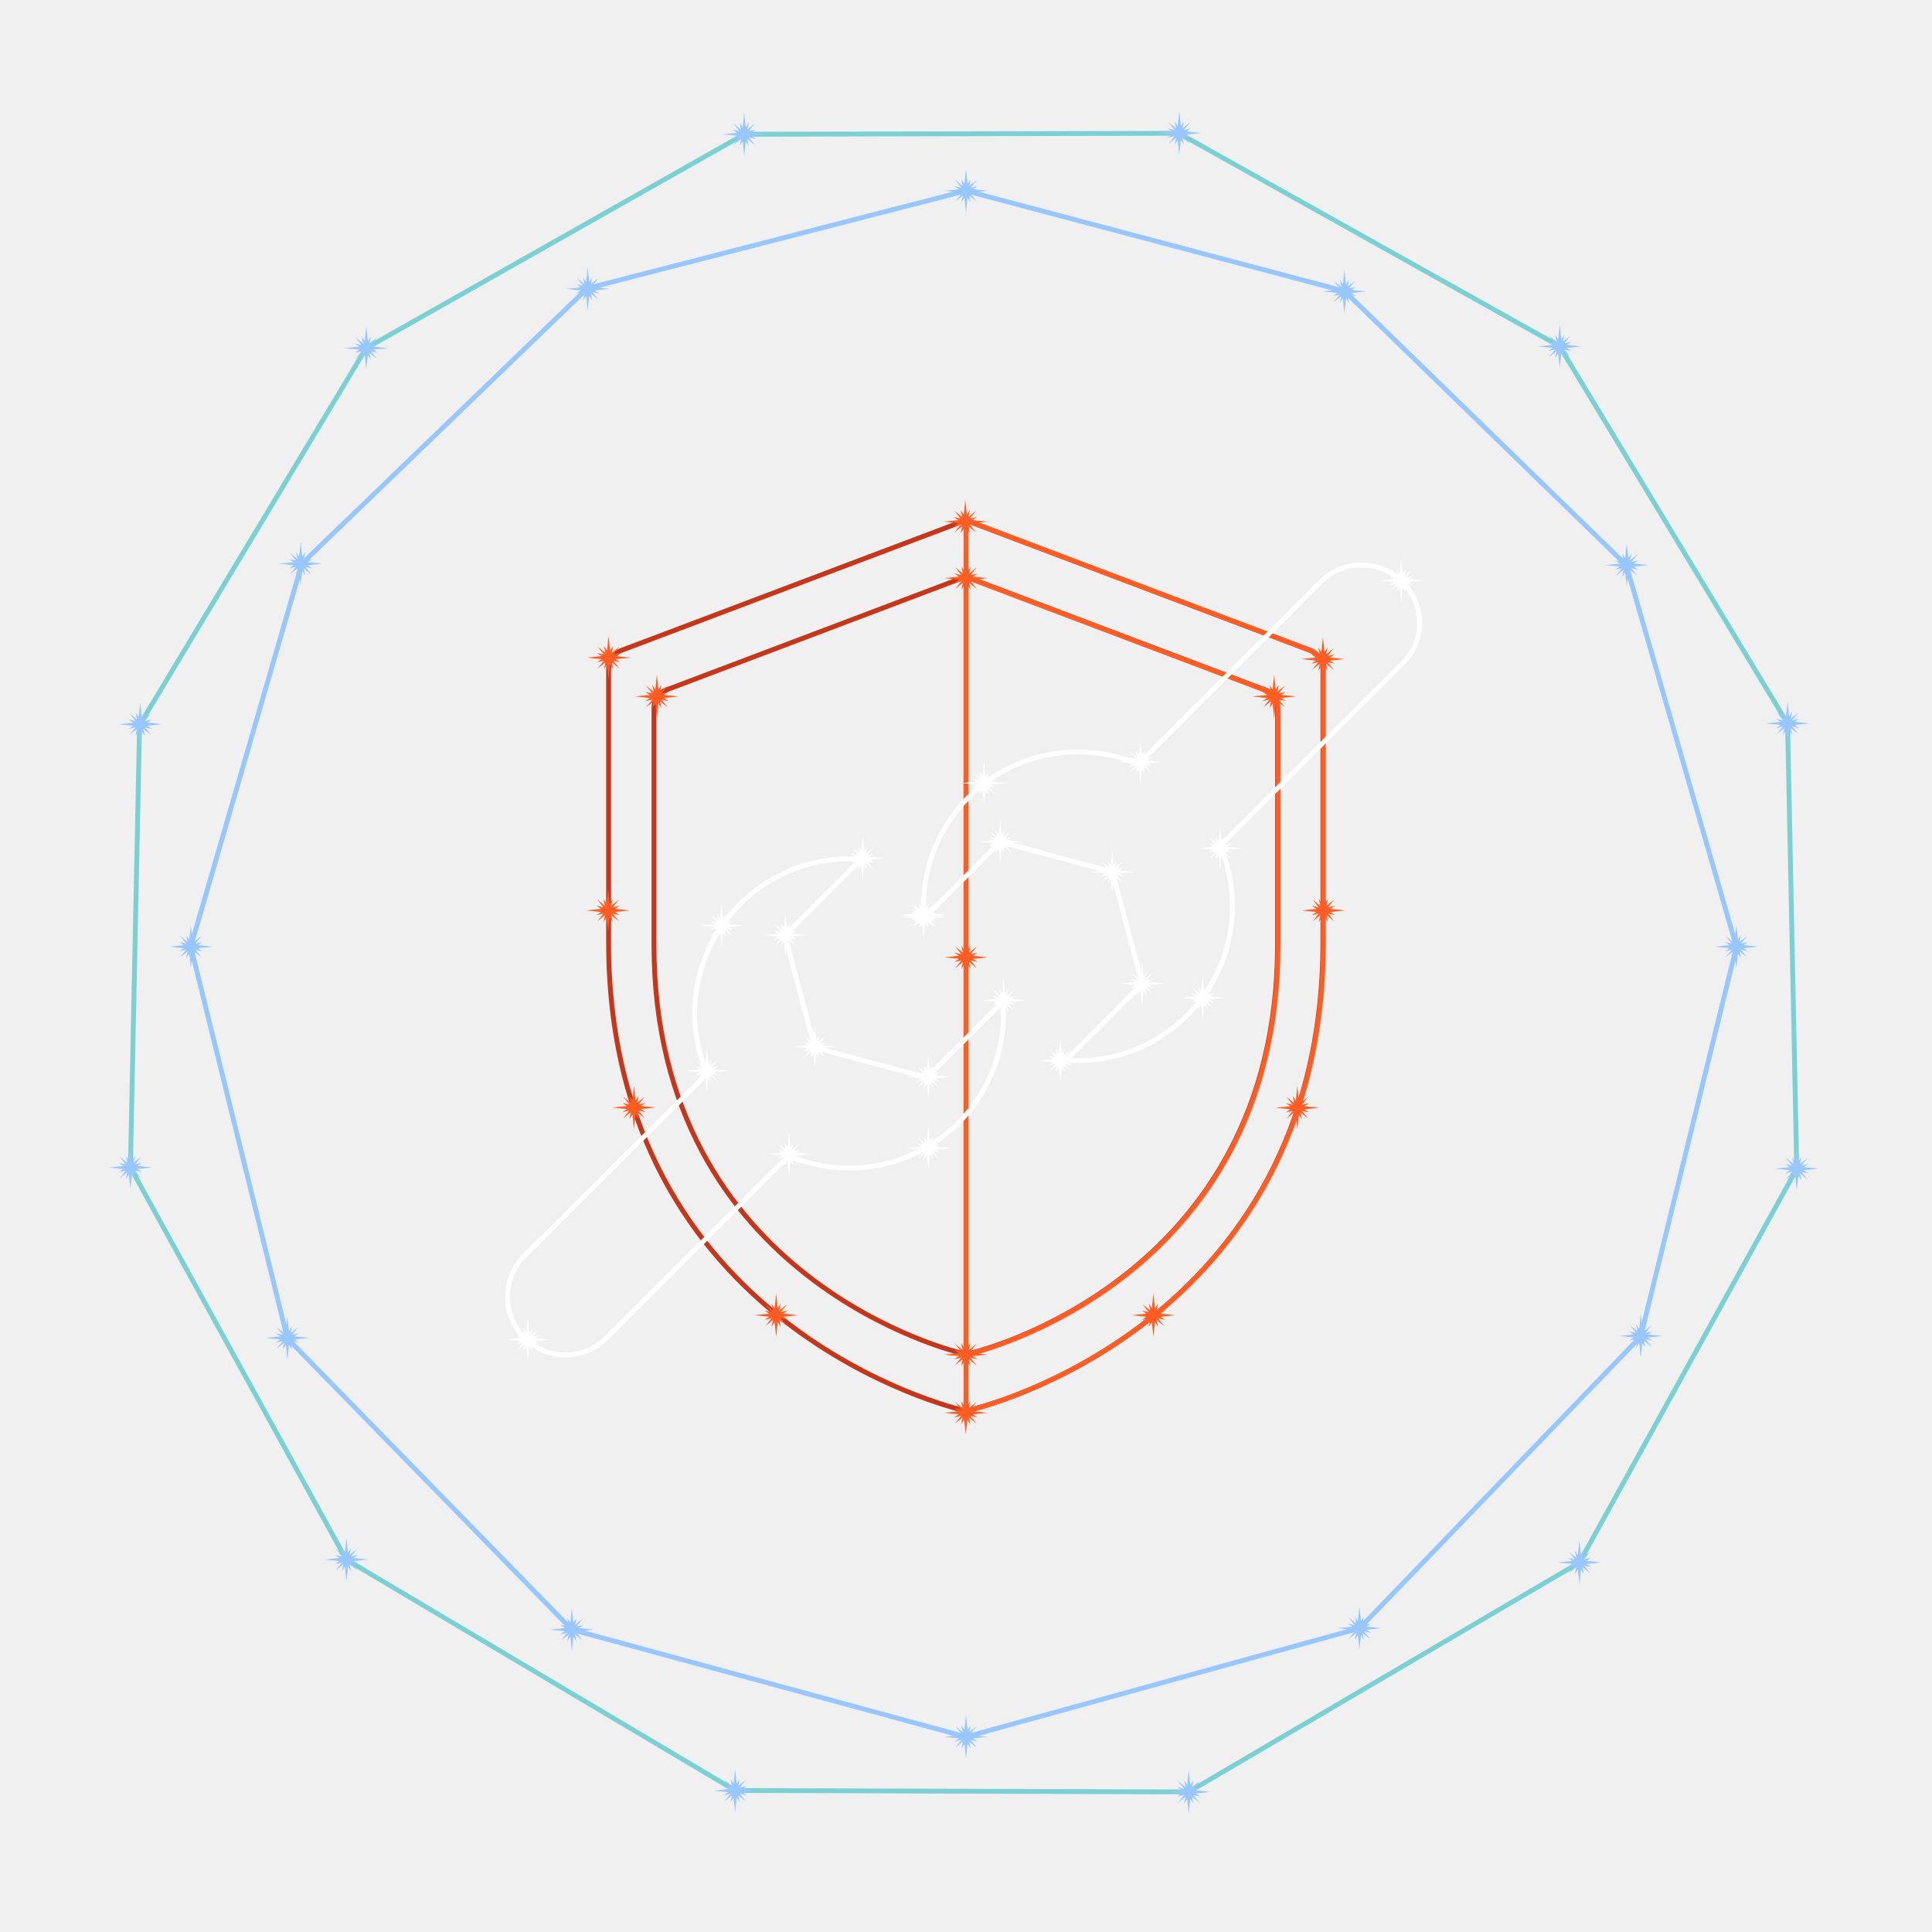
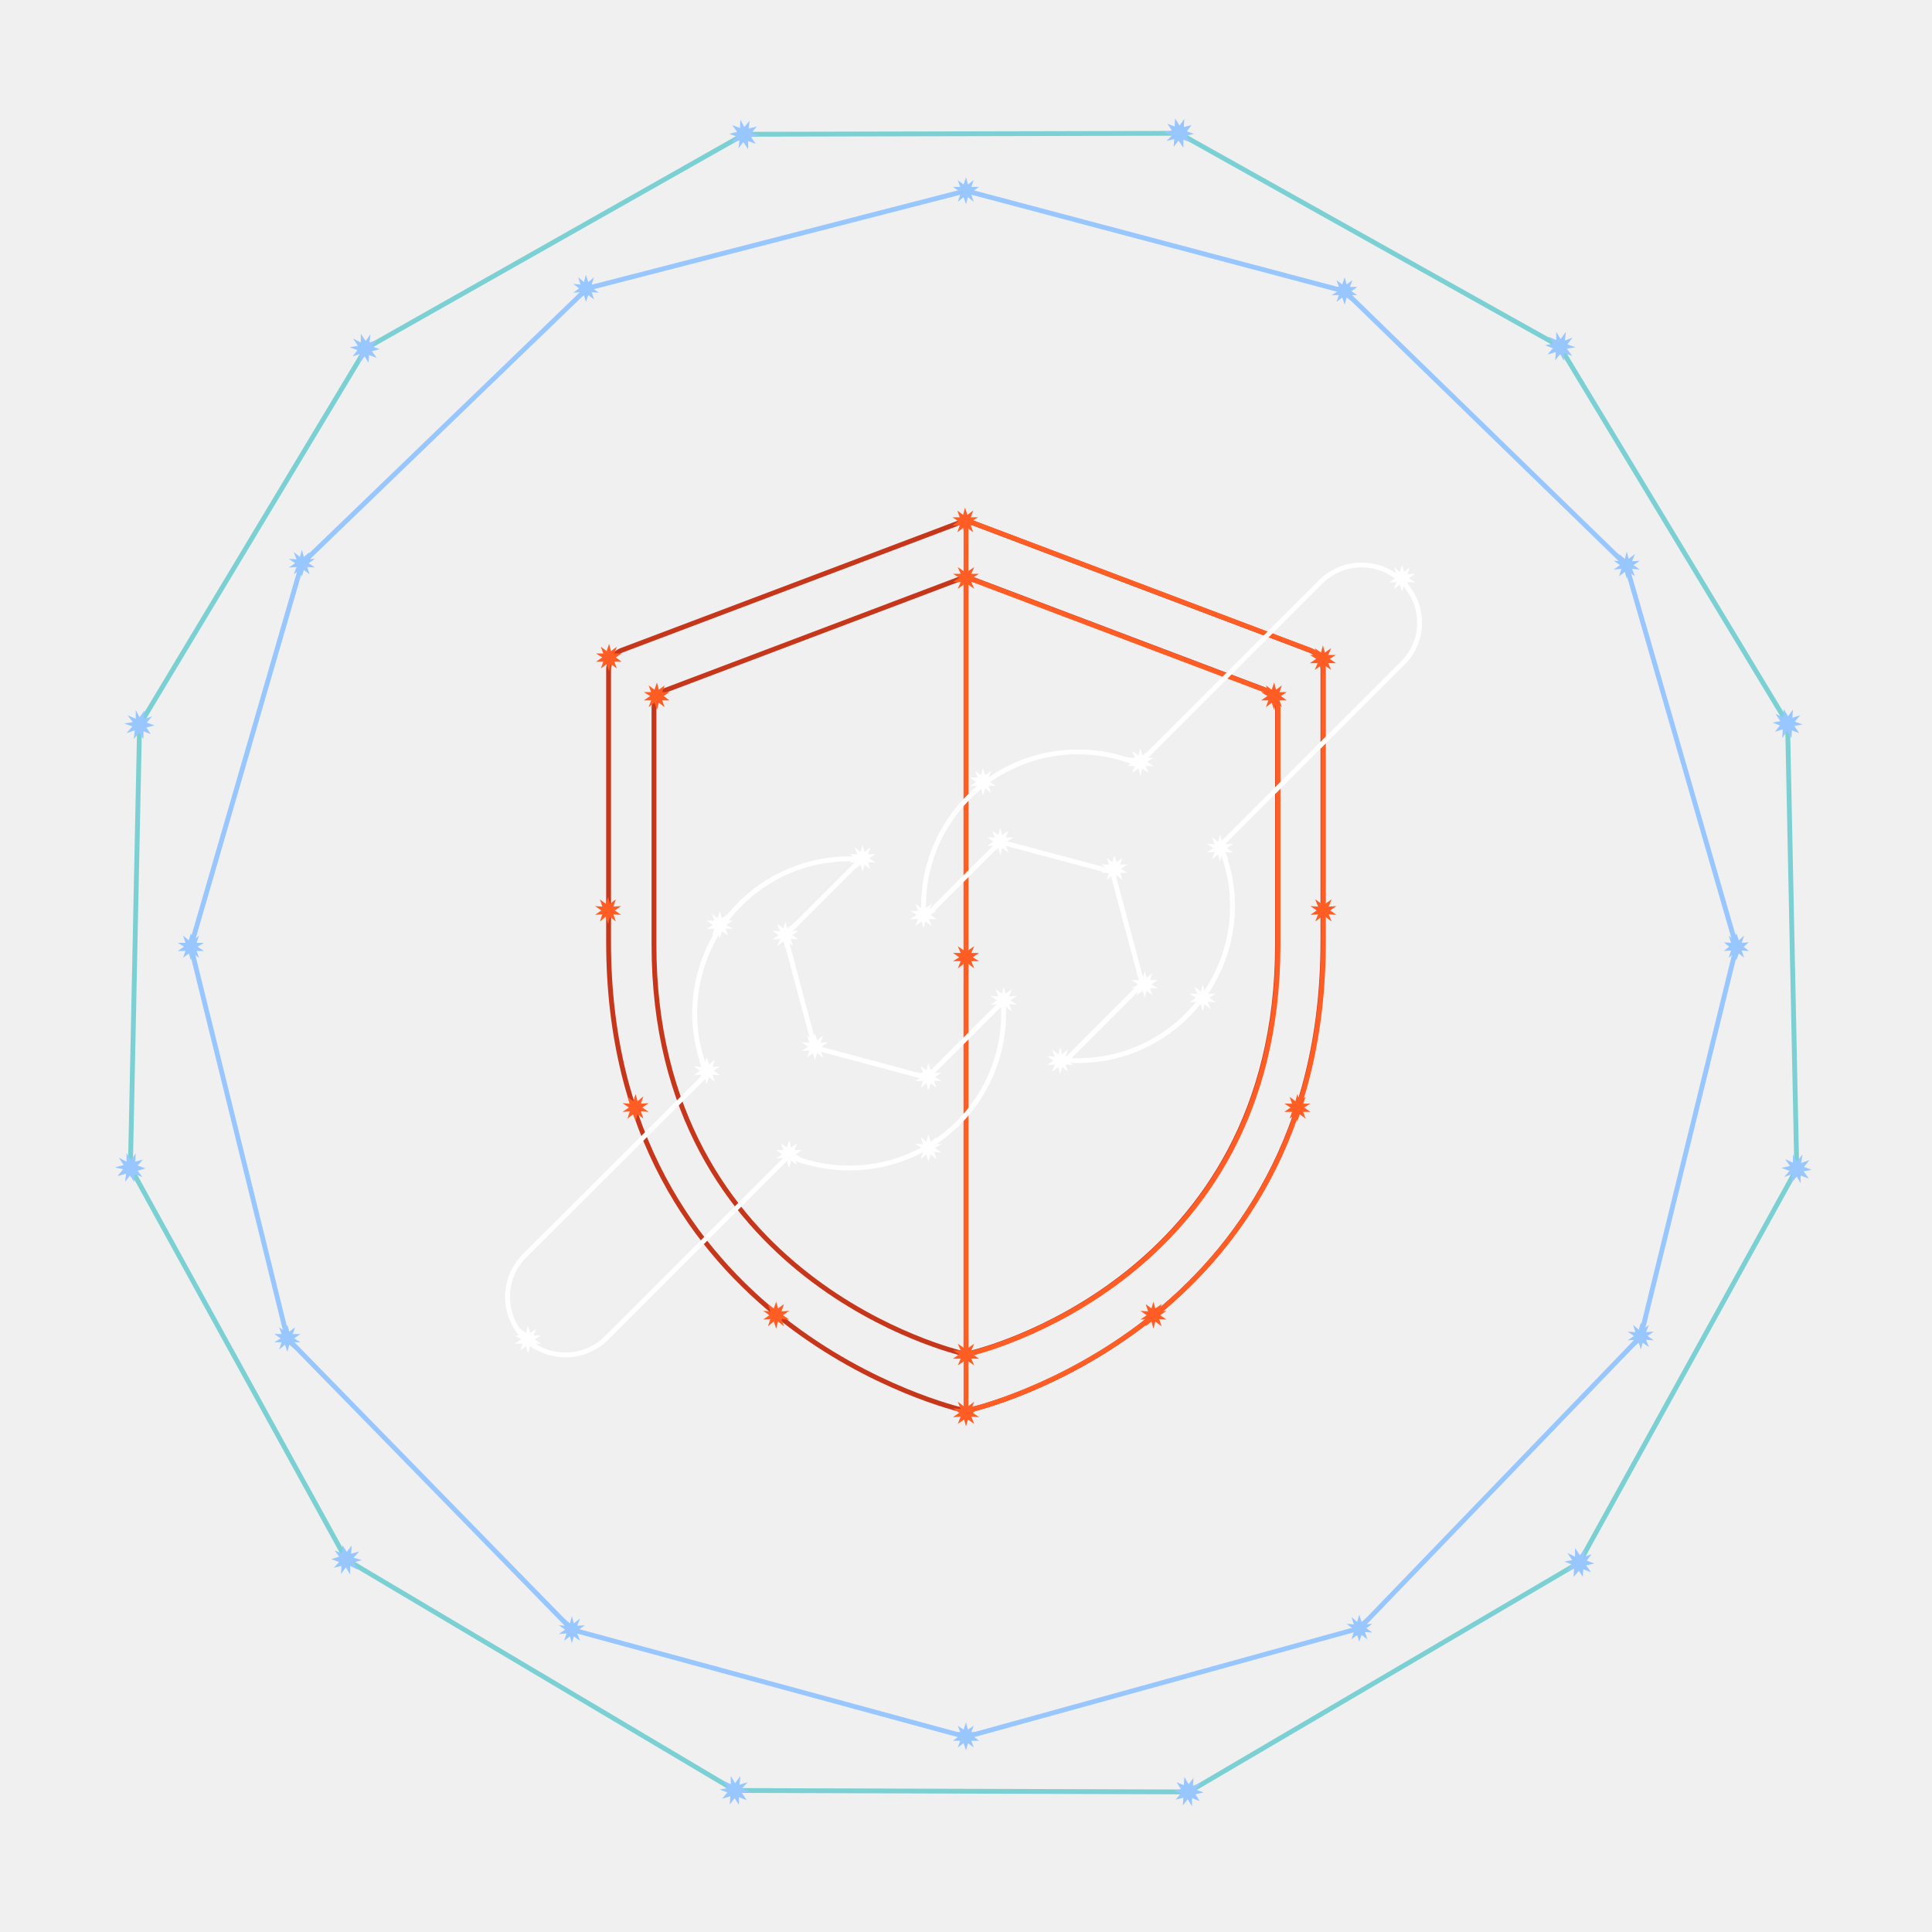
- <svg xmlns="http://www.w3.org/2000/svg" xmlns:xlink="http://www.w3.org/1999/xlink" version="1.1" id="esl-logo" viewBox="0 0 400 400" enable-background="new 0 0 400 400" xml:space="preserve">
-   <symbol id="esl-logo-star" viewBox="-2.8 -2.8 5.6 5.6" stroke-width="0.3">
-     <polygon points="0,2.8 0.2,0.9 0.6,1.5 0.4,0.6 1.4,1.4 0.6,0.4 1.5,0.6 0.9,0.2 2.8,0 0.9,-0.2 1.5,-0.6 0.6,-0.4 1.4,-1.4 0.4,-0.6 0.6,-1.5 0.2,-0.9 0,-2.8 -0.2,-0.9 -0.6,-1.5 -0.4,-0.6 -1.4,-1.4 -0.6,-0.4 -1.5,-0.6 -0.9,-0.2 -2.8,0 -0.9,0.2 -1.5,0.6 -0.6,0.4 -1.4,1.4 -0.4,0.6 -0.6,1.5 -0.2,0.9" />
-   </symbol>
+ <svg xmlns="http://www.w3.org/2000/svg" xml:space="preserve" id="esl-logo" x="0" y="0" baseProfile="tiny" version="1.2" viewBox="0 0 400 400">
  <g id="esl-logo-shield">
-     <path id="esl-logo-shield-main_1_" fill="none" stroke="#C6361A" stroke-miterlimit="10" d="M200,292c-0.3,0-0.6,0-0.9-0.1 c-0.7-0.2-73.1-17-73.1-96.9v-56.3c0-1.8,1.1-3.5,2.8-4.1l69.6-26.3c1-0.4,2.1-0.4,3.1,0l69.6,26.3c1.7,0.6,2.8,2.3,2.8,4.1V195 c0,79.9-72.3,96.8-73.1,96.9C200.6,292,200.3,292,200,292L200,292z" />
-     <path id="esl-logo-shield-main-right" fill="none" stroke="#FF5D24" stroke-miterlimit="10" d="M200,108v184c0.3,0,0.6,0,0.9-0.1 c0.7-0.2,73.1-17,73.1-96.9v-56.3c0-1.8-1.1-3.5-2.8-4.1l-69.6-26.3C201,108.1,200.5,108,200,108L200,108z" />
-     <path id="esl-logo-shield-inner" fill="none" stroke="#C6361A" stroke-miterlimit="10" d="M200,280.3c-0.3,0-0.5,0-0.8-0.1 c-0.6-0.2-63.8-14.8-63.8-84.6v-49.1c0-1.6,1-3.1,2.4-3.6l60.8-23c0.9-0.3,1.8-0.3,2.7,0l60.8,23c1.5,0.5,2.4,2,2.4,3.6v49.1 c0,69.8-63.1,84.5-63.8,84.6C200.5,280.3,200.3,280.3,200,280.3L200,280.3z" />
-     <path id="esl-logo-shield-inner-right" fill="none" stroke="#FF5D24" stroke-miterlimit="10" d="M200,119.7v160.7 c0.3,0,0.5,0,0.8-0.1c0.6-0.2,63.8-14.8,63.8-84.6v-49.1c0-1.6-1-3.1-2.4-3.6l-60.8-23C200.9,119.8,200.4,119.7,200,119.7 L200,119.7z" />
+     <path id="esl-logo-shield-main_1_" fill="none" stroke="#C6361A" stroke-miterlimit="10" d="M200 292c-.3 0-.6 0-.9-.1-.7-.2-73.1-17-73.1-96.9v-56.3c0-1.8 1.1-3.5 2.8-4.1l69.6-26.3c1-.4 2.1-.4 3.1 0l69.6 26.3c1.7.6 2.8 2.3 2.8 4.1V195c0 79.9-72.3 96.8-73.1 96.9-.2.1-.5.1-.8.1z" />
+     <path id="esl-logo-shield-main-right" fill="none" stroke="#FF5D24" stroke-miterlimit="10" d="M200 108v184c.3 0 .6 0 .9-.1.7-.2 73.1-17 73.1-96.9v-56.3c0-1.8-1.1-3.5-2.8-4.1l-69.6-26.3c-.6-.2-1.1-.3-1.6-.3z" />
+     <path id="esl-logo-shield-inner" fill="none" stroke="#C6361A" stroke-miterlimit="10" d="M200 280.3c-.3 0-.5 0-.8-.1-.6-.2-63.8-14.8-63.8-84.6v-49.1c0-1.6 1-3.1 2.4-3.6l60.8-23c.9-.3 1.8-.3 2.7 0l60.8 23c1.5.5 2.4 2 2.4 3.6v49.1c0 69.8-63.1 84.5-63.8 84.6-.2.1-.4.1-.7.1z" />
+     <path id="esl-logo-shield-inner-right" fill="none" stroke="#FF5D24" stroke-miterlimit="10" d="M200 119.7V280.4c.3 0 .5 0 .8-.1.6-.2 63.8-14.8 63.8-84.6v-49.1c0-1.6-1-3.1-2.4-3.6l-60.8-23c-.5-.2-1-.3-1.4-.3z" />
    <g id="esl-logo-shield-stars" fill="#FF5D24">
-       <use xlink:href="#esl-logo-star" width="9" height="9" x="-4.5" y="-4.5" transform="matrix(1 0 0 -1 199.95 280.45)" />
-       <use xlink:href="#esl-logo-star" width="9" height="9" x="-4.5" y="-4.5" transform="matrix(1 0 0 -1 199.95 292.5)" />
-       <use xlink:href="#esl-logo-star" width="9" height="9" x="-4.5" y="-4.5" transform="matrix(1 0 0 -1 160.7 272.3)" />
-       <use xlink:href="#esl-logo-star" width="9" height="9" x="-4.5" y="-4.5" transform="matrix(1 0 0 -1 131.2563 229.3)" />
-       <use xlink:href="#esl-logo-star" width="9" height="9" x="-4.5" y="-4.5" transform="matrix(1 0 0 -1 200 119.7)" />
-       <use xlink:href="#esl-logo-star" width="9" height="9" x="-4.5" y="-4.5" transform="matrix(1 0 0 -1 274 188.5)" />
-       <use xlink:href="#esl-logo-star" width="9" height="9" x="-4.5" y="-4.5" transform="matrix(1 0 0 -1 268.6 229.35)" />
-       <use xlink:href="#esl-logo-star" width="9" height="9" x="-4.5" y="-4.5" transform="matrix(1 0 0 -1 238.8 272.3)" />
-       <use xlink:href="#esl-logo-star" width="9" height="9" x="-4.5" y="-4.5" transform="matrix(1 0 0 -1 199.85 108)" />
-       <use xlink:href="#esl-logo-star" width="9" height="9" x="-4.5" y="-4.5" transform="matrix(1 0 0 -1 273.9 136.45)" />
-       <use xlink:href="#esl-logo-star" width="9" height="9" x="-4.5" y="-4.5" transform="matrix(1 0 0 -1 263.8 144.2)" />
-       <use xlink:href="#esl-logo-star" width="9" height="9" x="-4.5" y="-4.5" transform="matrix(1 0 0 -1 200 198.2)" />
-       <use xlink:href="#esl-logo-star" width="9" height="9" x="-4.5" y="-4.5" transform="matrix(1 0 0 -1 125.9 188.5)" />
-       <use xlink:href="#esl-logo-star" width="9" height="9" x="-4.5" y="-4.5" transform="matrix(1 0 0 -1 136 144.2)" />
-       <use xlink:href="#esl-logo-star" width="9" height="9" x="-4.5" y="-4.5" transform="matrix(1 0 0 -1 126 136.15)" />
+       <path d="m126.1 133.3.4 1.5 1.2-.9-.5 1.4h1.5l-1.2.8 1.2.9h-1.5l.5 1.4-1.2-.9-.4 1.5-.5-1.5-1.2.9.5-1.4h-1.5l1.3-.9-1.3-.8h1.5l-.5-1.4 1.2.9z" />
+       <path d="m125.9 185.7.4 1.4 1.2-.9-.5 1.5 1.6-.1-1.3.9 1.3.9-1.6-.1.5 1.5-1.2-1-.4 1.5-.5-1.5-1.2 1 .5-1.5-1.5.1 1.3-.9-1.3-.9 1.5.1-.5-1.5 1.2.9z" />
+       <path d="m200 289.7.4 1.5 1.3-1-.6 1.5 1.6-.1-1.3.9 1.3.9-1.6-.1.6 1.5-1.3-.9-.4 1.4-.4-1.4-1.3.9.6-1.5-1.6.1 1.3-.9-1.3-.9 1.6.1-.6-1.5 1.3 1z" />
+       <path d="m131.6 226.5.4 1.5 1.2-1-.5 1.5 1.6-.1-1.3.9 1.3.9-1.6-.1.5 1.5-1.2-.9-.4 1.4-.5-1.4-1.2.9.5-1.5-1.5.1 1.3-.9-1.3-.9 1.5.1-.5-1.5 1.2 1z" />
+       <path d="m268.6 226.5.5 1.5 1.2-.9-.5 1.4h1.5l-1.3.8 1.3.9h-1.5l.5 1.4-1.2-.9-.5 1.5-.4-1.5-1.2.9.5-1.4h-1.6l1.3-.9-1.3-.8h1.6l-.5-1.4 1.2.9z" />
+       <path d="m274 185.7.4 1.4 1.3-.9-.6 1.5 1.6-.1-1.3.9 1.3.9-1.6-.1.6 1.5-1.3-1-.4 1.5-.4-1.5-1.3 1 .6-1.5-1.6.1 1.3-.9-1.3-.9 1.6.1-.6-1.5 1.3.9z" />
+       <path d="m273.9 133.6.4 1.5 1.3-.9-.6 1.4h1.6l-1.3.8 1.3.9H275l.6 1.4-1.3-.9-.4 1.5-.4-1.5-1.3.9.6-1.4h-1.6l1.3-.9-1.3-.8h1.6l-.6-1.4 1.3.9z" />
+       <path d="m200 116.8.4 1.5 1.3-.9-.6 1.4h1.6l-1.3.8 1.3.9h-1.6l.6 1.4-1.3-.9-.4 1.5-.4-1.5-1.3.9.6-1.4h-1.6l1.3-.9-1.3-.8h1.6l-.6-1.4 1.3.9z" />
+       <path d="m199.8 105.1.5 1.5 1.2-.9-.5 1.4h1.5l-1.3.8 1.3.9H201l.5 1.4-1.2-.9-.5 1.5-.4-1.5-1.2.9.5-1.4h-1.5l1.2-.9-1.2-.8h1.5l-.5-1.4 1.2.9z" />
+       <path d="m200 195.4.4 1.4 1.3-.9-.6 1.4h1.6l-1.3.9 1.3.8h-1.6l.6 1.5-1.3-1-.4 1.5-.4-1.5-1.3 1 .6-1.5h-1.6l1.3-.8-1.3-.9h1.6l-.6-1.4 1.3.9z" />
+       <path d="m200 277.6.4 1.5 1.3-.9-.6 1.4h1.6l-1.3.8 1.3.9h-1.6l.6 1.4-1.3-.9-.4 1.5-.4-1.5-1.3.9.6-1.4h-1.6l1.3-.9-1.3-.8h1.6l-.6-1.4 1.3.9z" />
+       <path d="m238.8 269.5.4 1.4 1.3-.9-.5 1.5 1.5-.1-1.3.9 1.3.9-1.5-.1.5 1.5-1.3-1-.4 1.5-.4-1.5-1.2 1 .5-1.5-1.6.1 1.3-.9-1.3-.9 1.6.1-.5-1.5 1.2.9z" />
+       <path d="m160.7 269.5.4 1.4 1.2-.9-.5 1.5 1.6-.1-1.3.9 1.3.9-1.6-.1.5 1.5-1.2-1-.4 1.5-.5-1.5-1.2 1 .5-1.5-1.5.1 1.3-.9-1.3-.9 1.5.1-.5-1.5 1.2.9z" />
+       <path d="m263.8 141.3.4 1.5 1.2-.9-.5 1.4h1.5l-1.2.8 1.2.9h-1.5l.5 1.4-1.2-.9-.4 1.5-.5-1.5-1.2.9.5-1.4h-1.5l1.3-.9-1.3-.8h1.5l-.5-1.4 1.2.9z" />
+       <path d="m136 141.3.4 1.5 1.2-.9-.5 1.4h1.5l-1.2.8 1.2.9h-1.5l.5 1.4-1.2-.9-.4 1.5-.5-1.5-1.2.9.5-1.4h-1.5l1.3-.9-1.3-.8h1.5l-.5-1.4 1.2.9z" />
    </g>
  </g>
  <g id="esl-logo-wrenches">
    <g id="esl-logo-wrench-left">
-       <path id="esl-logo-wrench-left-main" fill="none" stroke="#FFFFFF" stroke-miterlimit="10" d="M207.7,207.3l-15.8,15.8l-23.2-6.2 l-6.2-23.2l15.8-15.8c-9-0.7-18.2,2.4-25.1,9.3c-9.5,9.5-11.8,23.5-6.8,35.1L108.6,260c-4.7,4.7-4.7,12.3,0,17s12.3,4.7,17,0 l37.7-37.7c11.6,4.9,25.6,2.7,35.1-6.8C205.3,225.6,208.4,216.3,207.7,207.3z" />
-       <g id="esl-logo-wrench-left-stars" fill="#FFFFFF">
-         <use xlink:href="#esl-logo-star" width="9" height="9" x="-4.5" y="-4.5" transform="matrix(1 0 0 -1 207.8 207.1)" />
-         <use xlink:href="#esl-logo-star" width="9" height="9" x="-4.5" y="-4.5" transform="matrix(1 0 0 -1 192.2 237.7)" />
-         <use xlink:href="#esl-logo-star" width="9" height="9" x="-4.5" y="-4.5" transform="matrix(1 0 0 -1 192.2 222.95)" />
-         <use xlink:href="#esl-logo-star" width="9" height="9" x="-4.5" y="-4.5" transform="matrix(1 0 0 -1 168.7 216.7)" />
-         <use xlink:href="#esl-logo-star" width="9" height="9" x="-4.5" y="-4.5" transform="matrix(1 0 0 -1 162.6 193.6)" />
-         <use xlink:href="#esl-logo-star" width="9" height="9" x="-4.5" y="-4.5" transform="matrix(1 0 0 -1 109.3 277.35)" />
-         <use xlink:href="#esl-logo-star" width="9" height="9" x="-4.5" y="-4.5" transform="matrix(1 0 0 -1 146.35 221.7)" />
-         <use xlink:href="#esl-logo-star" width="9" height="9" x="-4.5" y="-4.5" transform="matrix(1 0 0 -1 149.3912 191.6265)" />
-         <use xlink:href="#esl-logo-star" width="9" height="9" x="-4.5" y="-4.5" transform="matrix(1 0 0 -1 178.6 177.7)" />
-         <use xlink:href="#esl-logo-star" width="9" height="9" x="-4.5" y="-4.5" transform="matrix(1 0 0 -1 163.35 238.95)" />
+       <path id="esl-logo-wrench-left-main" fill="none" stroke="#FFF" stroke-miterlimit="10" d="m207.7 207.3-15.8 15.8-23.2-6.2-6.2-23.2 15.8-15.8c-9-.7-18.2 2.4-25.1 9.3-9.5 9.5-11.8 23.5-6.8 35.1L108.6 260c-4.7 4.7-4.7 12.3 0 17s12.3 4.7 17 0l37.7-37.7c11.6 4.9 25.6 2.7 35.1-6.8 6.9-6.9 10-16.2 9.3-25.2z" />
+       <g id="esl-logo-wrench-left-stars" fill="#FFF">
+         <path d="m162.6 190.8.4 1.4 1.2-.9-.5 1.5 1.6-.1-1.3.9 1.3.9-1.6-.1.5 1.5-1.2-1-.4 1.5-.4-1.5-1.3 1 .6-1.5-1.6.1 1.3-.9-1.3-.9 1.6.1-.6-1.5 1.3.9z" />
+         <path d="m178.6 174.9.4 1.5 1.2-1-.5 1.5 1.6-.1-1.3.9 1.3.9-1.6-.1.5 1.5-1.2-1-.4 1.5-.4-1.5-1.3 1 .6-1.5-1.6.1 1.3-.9-1.3-.9 1.6.1-.6-1.5 1.3 1z" />
+         <path d="m168.7 213.9.5 1.5 1.2-1-.5 1.5 1.5-.1-1.3.9 1.3.9-1.5-.1.5 1.5-1.2-1-.5 1.5-.4-1.5-1.2 1 .5-1.5-1.6.1 1.3-.9-1.3-.9 1.6.1-.5-1.5 1.2 1z" />
+         <path d="m192.2 220.1.5 1.5 1.2-.9-.5 1.4h1.5l-1.3.9 1.3.8h-1.5l.5 1.4-1.2-.9-.5 1.5-.4-1.5-1.2.9.5-1.4h-1.6l1.3-.8-1.3-.9h1.6l-.5-1.4 1.2.9z" />
+         <path d="m207.8 204.3.4 1.4 1.3-.9-.6 1.5 1.6-.1-1.3.9 1.3.9-1.6-.1.6 1.5-1.3-1-.4 1.5-.4-1.5-1.3 1 .6-1.5-1.6.1 1.3-.9-1.3-.9 1.6.1-.6-1.5 1.3.9z" />
+         <path d="m146.3 218.9.5 1.5 1.2-1-.5 1.5 1.5-.1-1.2.9 1.2.9-1.5-.1.5 1.5-1.2-1-.5 1.5-.4-1.5-1.2 1 .5-1.5-1.5.1 1.2-.9-1.2-.9 1.5.1-.5-1.5 1.2 1z" />
+         <path d="m163.4 236.1.4 1.5 1.2-.9-.5 1.4h1.5l-1.2.9 1.2.8h-1.5l.5 1.4-1.2-.9-.4 1.5-.5-1.5-1.2.9.5-1.4h-1.5l1.2-.8-1.2-.9h1.5l-.5-1.4 1.2.9z" />
+         <path d="m149 188.6.5 1.5 1.2-.9-.5 1.4h1.5l-1.3.9 1.3.8h-1.5l.5 1.4-1.2-.9-.5 1.5-.4-1.5-1.2.9.5-1.4h-1.6l1.3-.8-1.3-.9h1.6l-.5-1.4 1.2.9z" />
+         <path d="m192.2 234.9.5 1.5 1.2-1-.5 1.5 1.5-.1-1.3.9 1.3.9-1.5-.1.5 1.5-1.2-1-.5 1.5-.4-1.5-1.2 1 .5-1.5-1.6.1 1.3-.9-1.3-.9 1.6.1-.5-1.5 1.2 1z" />
+         <path d="m109.3 274.5.5 1.5 1.2-.9-.5 1.4h1.5l-1.3.8 1.3.9h-1.5l.5 1.4-1.2-.9-.5 1.5-.4-1.5-1.2.9.5-1.4h-1.6l1.3-.9-1.3-.8h1.6l-.5-1.4 1.2.9z" />
      </g>
    </g>
    <g id="esl-logo-wrench-right">
-       <path id="esl-logo-wrench-right-main" fill="none" stroke="#FFFFFF" stroke-miterlimit="10" d="M290.4,120.5 c-4.7-4.7-12.3-4.7-17,0l-37.7,37.7c-11.6-4.9-25.6-2.7-35.1,6.8c-6.9,6.9-10,16.1-9.3,25.1l15.8-15.8l23.2,6.2l6.2,23.2 l-15.8,15.8c9,0.7,18.2-2.4,25.1-9.3c9.5-9.5,11.8-23.5,6.8-35.1l37.7-37.7C295.1,132.8,295.1,125.2,290.4,120.5L290.4,120.5z" />
-       <g id="esl-logo-wrench-right-stars" fill="#FFFFFF">
-         <use xlink:href="#esl-logo-star" width="9" height="9" x="-4.5" y="-4.5" transform="matrix(1 0 0 -1 236.4375 203.6333)" />
-         <use xlink:href="#esl-logo-star" width="9" height="9" x="-4.5" y="-4.5" transform="matrix(1 0 0 -1 249 206.6)" />
-         <use xlink:href="#esl-logo-star" width="9" height="9" x="-4.5" y="-4.5" transform="matrix(1 0 0 -1 252.6 175.6)" />
-         <use xlink:href="#esl-logo-star" width="9" height="9" x="-4.5" y="-4.5" transform="matrix(1 0 0 -1 219.5 219.6)" />
-         <use xlink:href="#esl-logo-star" width="9" height="9" x="-4.5" y="-4.5" transform="matrix(1 0 0 -1 290.125 120.1875)" />
-         <use xlink:href="#esl-logo-star" width="9" height="9" x="-4.5" y="-4.5" transform="matrix(1 0 0 -1 230.2781 180.525)" />
-         <use xlink:href="#esl-logo-star" width="9" height="9" x="-4.5" y="-4.5" transform="matrix(1 0 0 -1 207.1 174.25)" />
-         <use xlink:href="#esl-logo-star" width="9" height="9" x="-4.5" y="-4.5" transform="matrix(1 0 0 -1 203.7188 162.1313)" />
-         <use xlink:href="#esl-logo-star" width="9" height="9" x="-4.5" y="-4.5" transform="matrix(1 0 0 -1 191.25 189.4)" />
-         <use xlink:href="#esl-logo-star" width="9" height="9" x="-4.5" y="-4.5" transform="matrix(1 0 0 -1 191.25 189.4853)" />
-         <use xlink:href="#esl-logo-star" width="9" height="9" x="-4.5" y="-4.5" transform="matrix(1 0 0 -1 191.25 189.8618)" />
-         <use xlink:href="#esl-logo-star" width="9" height="9" x="-4.5" y="-4.5" transform="matrix(1 0 0 -1 236.1 157.75)" />
+       <path id="esl-logo-wrench-right-main" fill="none" stroke="#FFF" stroke-miterlimit="10" d="M290.4 120.5c-4.7-4.7-12.3-4.7-17 0l-37.7 37.7c-11.6-4.9-25.6-2.7-35.1 6.8-6.9 6.9-10 16.1-9.3 25.1l15.8-15.8 23.2 6.2 6.2 23.2-15.8 15.8c9 .7 18.2-2.4 25.1-9.3 9.5-9.5 11.8-23.5 6.8-35.1l37.7-37.7c4.8-4.6 4.8-12.2.1-16.9z" />
+       <g id="esl-logo-wrench-right-stars" fill="#FFF">
+         <path d="m191.2 186.6.4 1.5 1.3-1-.6 1.5h1.6l-1.3.8 1.3.9h-1.6l.6 1.4-1.3-.9-.4 1.4-.4-1.4-1.3.9.6-1.4h-1.6l1.3-.9-1.3-.8h1.6l-.6-1.5 1.3 1z" />
+         <path d="m237 201 .4 1.4 1.2-.9-.5 1.4h1.6l-1.3.9 1.3.8h-1.6l.5 1.5-1.2-1-.4 1.5-.4-1.5-1.3 1 .6-1.5h-1.6l1.3-.8-1.3-.9h1.6l-.6-1.4 1.3.9z" />
+         <path d="m236.1 154.9.4 1.5 1.3-.9-.6 1.4h1.6l-1.3.8 1.3.9h-1.6l.6 1.4-1.3-.9-.4 1.5-.4-1.5-1.3.9.6-1.4h-1.6l1.3-.9-1.3-.8h1.6l-.6-1.4 1.3.9z" />
+         <path d="m207.1 171.4.4 1.5 1.3-.9-.6 1.4h1.6l-1.3.8 1.3.9h-1.6l.6 1.4-1.3-.9-.4 1.5-.4-1.5-1.3.9.6-1.4h-1.6l1.3-.9-1.3-.8h1.6l-.6-1.4 1.3.9z" />
+         <path d="m203.5 159 .5 1.5 1.2-.9-.5 1.4h1.5l-1.3.9 1.3.8h-1.5l.5 1.5-1.2-1-.5 1.5-.4-1.5-1.2 1 .5-1.5h-1.6l1.3-.8-1.3-.9h1.6l-.5-1.4 1.2.9z" />
+         <path d="m249 203.8.4 1.5 1.2-1-.5 1.5 1.6-.1-1.3.9 1.3.9-1.6-.1.5 1.5-1.2-1-.4 1.5-.4-1.5-1.3 1 .6-1.5-1.6.1 1.3-.9-1.3-.9 1.6.1-.6-1.5 1.3 1z" />
+         <path d="m230.7 177.1.5 1.4 1.2-.9-.5 1.4h1.5l-1.3.9 1.3.8h-1.5l.5 1.5-1.2-1-.5 1.5-.4-1.5-1.2 1 .5-1.5H228l1.3-.8-1.3-.9h1.6l-.5-1.4 1.2.9z" />
+         <path d="m219.5 216.8.4 1.5 1.2-1-.5 1.5 1.6-.1-1.3.9 1.3.9-1.6-.1.5 1.5-1.2-1-.4 1.5-.4-1.5-1.3 1 .6-1.5-1.6.1 1.3-.9-1.3-.9 1.6.1-.6-1.5 1.3 1z" />
+         <path d="m252.6 172.8.4 1.5 1.3-1-.6 1.5 1.6-.1-1.3.9 1.3.9-1.6-.1.6 1.5-1.3-1-.4 1.5-.4-1.5-1.3 1 .6-1.5-1.6.1 1.3-.9-1.3-.9 1.6.1-.6-1.5 1.3 1z" />
+         <path d="m290.3 116.9.4 1.5 1.2-1-.5 1.5 1.6-.1-1.3.9 1.3.9-1.6-.1.5 1.5-1.2-1-.4 1.5-.5-1.5-1.2 1 .5-1.5-1.5.1 1.3-.9-1.3-.9 1.5.1-.5-1.5 1.2 1z" />
      </g>
    </g>
  </g>
  <g id="esl-logo-border">
-     <path id="esl-logo-border-outer" fill="none" stroke="#7BD0D3" stroke-miterlimit="10" d="M28.9,150.1l46.9-78l78.3-44.3l90-0.2 l78.8,44.1l47.2,78.1L372,242l-45,81.5L246.1,371l-93.9-0.3l-80.5-47.8L27,241.7L28.9,150.1z" />
-     <path id="esl-logo-border-inner" fill="none" stroke="#98C6FF" stroke-miterlimit="10" d="M62.5,116.7l59.1-57L200,39.5l78.4,20.8 l58.3,56.7l22.8,79l-19.8,80.7l-58.2,60.4L200,359.6l-81.6-22.2l-58.9-60.3l-20-81.1L62.5,116.7z" />
+     <path id="esl-logo-border-outer" fill="none" stroke="#7bd0d3" stroke-miterlimit="10" d="m28.9 150.1 46.9-78 78.3-44.3 90-.2 78.8 44.1 47.2 78.1L372 242l-45 81.5-80.9 47.5-93.9-.3-80.5-47.8L27 241.7z" />
+     <path id="esl-logo-border-inner" fill="none" stroke="#98C6FF" stroke-miterlimit="10" d="m62.5 116.7 59.1-57L200 39.5l78.4 20.8 58.3 56.7 22.8 79-19.8 80.7-58.2 60.4-81.5 22.5-81.6-22.2-58.9-60.3-20-81.1z" />
    <g id="esl-logo-border-outer-stars" fill="#98C6FF">
-       <use xlink:href="#esl-logo-star" width="9" height="9" x="-4.5" y="-4.5" transform="matrix(1 0 0 -1 29.0313 149.9375)" />
-       <use xlink:href="#esl-logo-star" width="9" height="9" x="-4.5" y="-4.5" transform="matrix(1 0 0 -1 75.8333 72.0833)" />
-       <use xlink:href="#esl-logo-star" width="9" height="9" x="-4.5" y="-4.5" transform="matrix(1 0 0 -1 27 241.7188)" />
-       <use xlink:href="#esl-logo-star" width="9" height="9" x="-4.5" y="-4.5" transform="matrix(1 0 0 -1 71.7274 322.8941)" />
-       <use xlink:href="#esl-logo-star" width="9" height="9" x="-4.5" y="-4.5" transform="matrix(1 0 0 -1 152.1969 370.7344)" />
-       <use xlink:href="#esl-logo-star" width="9" height="9" x="-4.5" y="-4.5" transform="matrix(1 0 0 -1 246.125 371)" />
-       <use xlink:href="#esl-logo-star" width="9" height="9" x="-4.5" y="-4.5" transform="matrix(1 0 0 -1 327 323.4844)" />
-       <use xlink:href="#esl-logo-star" width="9" height="9" x="-4.5" y="-4.5" transform="matrix(1 0 0 -1 372 241.9608)" />
-       <use xlink:href="#esl-logo-star" width="9" height="9" x="-4.5" y="-4.5" transform="matrix(1 0 0 -1 370.1042 149.7708)" />
-       <use xlink:href="#esl-logo-star" width="9" height="9" x="-4.5" y="-4.5" transform="matrix(1 0 0 -1 322.9294 71.7176)" />
-       <use xlink:href="#esl-logo-star" width="9" height="9" x="-4.5" y="-4.5" transform="matrix(1 0 0 -1 244.1569 27.5451)" />
-       <use xlink:href="#esl-logo-star" width="9" height="9" x="-4.5" y="-4.5" transform="matrix(1 0 0 -1 154.0781 27.7969)" />
+       <path d="m70.9 319.9.9 1.4 1-1.3-.1 1.7 1.7-.5-1.2 1.3 1.7.5-1.7.5.9 1.5-1.6-.8v1.8l-.9-1.5-1 1.4.1-1.7-1.6.4 1.1-1.2-1.6-.6 1.6-.5-.9-1.3 1.5.6z" />
+       <path d="m245.2 367.9.9 1.5 1-1.3-.1 1.6 1.7-.5-1.2 1.3 1.7.6-1.7.4.9 1.4-1.6-.6v1.7l-.9-1.5-1 1.3.1-1.6-1.6.4 1.1-1.3-1.6-.5 1.6-.4-.9-1.4 1.5.6z" />
+       <path d="m74.7 69.1 1 1.5 1-1.4-.2 1.7 1.6-.5-1.1 1.3 1.6.6-1.6.4 1 1.4-1.6-.6-.1 1.6-.8-1.3-1.1 1.3.1-1.8-1.5.5 1-1.3-1.6-.6 1.7-.3-1-1.5 1.6.8z" />
+       <path d="m28.1 147 .8 1.5 1-1.4-.1 1.8 1.7-.6-1.1 1.3 1.6.6-1.7.4.9 1.4-1.5-.6v1.6l-.9-1.3-1.1 1.3.2-1.8-1.7.6 1.2-1.4-1.7-.6 1.8-.3-1.1-1.4 1.7.7z" />
+       <path d="m153.3 24.8.8 1.5 1.1-1.3-.2 1.6 1.7-.4-1.1 1.3 1.6.5-1.7.4 1 1.4-1.6-.6v1.7l-1-1.5-1 1.3.2-1.6-1.7.4 1.2-1.2-1.6-.6 1.6-.4-1-1.4 1.6.6z" />
+       <path d="m243.3 24.5.9 1.5 1-1.4-.1 1.7 1.6-.4-1 1.3 1.5.5-1.6.4.9 1.4-1.5-.6v1.7l-1-1.5-1 1.3.1-1.6-1.6.4 1.2-1.2-1.7-.6 1.6-.4-.9-1.4 1.5.6z" />
+       <path d="m26.2 238.7.9 1.5 1-1.4-.1 1.7 1.6-.4-1.1 1.2 1.6.6-1.6.5 1 1.3-1.6-.6-.1 1.6-.9-1.3-1 1.3.2-1.7-1.8.5 1.2-1.4-1.7-.4 1.8-.5-1-1.5 1.6.8z" />
+       <path d="m369.3 146.8.9 1.5 1-1.4-.1 1.7 1.6-.5-1.1 1.3 1.6.6-1.7.3 1 1.5-1.5-.6-.1 1.6-.9-1.4-1 1.4.1-1.8-1.6.5 1-1.3-1.5-.6 1.6-.3-1-1.5 1.6.7z" />
+       <path d="m326.1 320.5 1 1.5 1-1.4-.1 1.7 1.5-.5-1 1.3 1.6.6-1.7.4 1 1.4-1.6-.6-.1 1.6-.8-1.3-1.1 1.3.1-1.8-1.5.6 1-1.4-1.5-.6 1.6-.3-1-1.5 1.6.8z" />
+       <path d="m322.2 68.7.9 1.5 1.1-1.5-.2 1.8 1.6-.6-1.1 1.4 1.7.6-1.8.3 1.1 1.5-1.7-.6v1.6l-.8-1.4-1 1.3.1-1.7-1.7.5 1.1-1.3-1.6-.6 1.7-.4-1-1.4 1.6.7z" />
+       <path d="m151.3 367.7.9 1.5 1.1-1.5-.2 1.8 1.7-.5-1.2 1.3 1.7.6-1.7.3 1 1.5-1.6-.6v1.6l-.9-1.4-1 1.3.1-1.7-1.7.5 1.1-1.3-1.6-.6 1.7-.3-.9-1.5 1.5.7z" />
+       <path d="m371.2 239 .8 1.5 1.2-1.5-.3 1.8 1.7-.6-1.1 1.4 1.6.6-1.7.3 1.1 1.5-1.7-.6v1.6l-.8-1.4-1.1 1.3.1-1.8-1.6.6 1.1-1.3-1.7-.6 1.8-.4-1-1.4 1.6.7z" />
    </g>
    <g id="esl-logo-border-inner-stars" fill="#98C6FF">
-       <use xlink:href="#esl-logo-star" width="9" height="9" x="-4.5" y="-4.5" transform="matrix(1 0 0 -1 39.5 196)" />
-       <use xlink:href="#esl-logo-star" width="9" height="9" x="-4.5" y="-4.5" transform="matrix(1 0 0 -1 359.5 196)" />
-       <use xlink:href="#esl-logo-star" width="9" height="9" x="-4.5" y="-4.5" transform="matrix(1 0 0 -1 336.8 117)" />
-       <use xlink:href="#esl-logo-star" width="9" height="9" x="-4.5" y="-4.5" transform="matrix(1 0 0 -1 200 359.6)" />
-       <use xlink:href="#esl-logo-star" width="9" height="9" x="-4.5" y="-4.5" transform="matrix(1 0 0 -1 59.5 276.9958)" />
-       <use xlink:href="#esl-logo-star" width="9" height="9" x="-4.5" y="-4.5" transform="matrix(1 0 0 -1 118.4 337.4)" />
-       <use xlink:href="#esl-logo-star" width="9" height="9" x="-4.5" y="-4.5" transform="matrix(1 0 0 -1 281.45 337.1)" />
-       <use xlink:href="#esl-logo-star" width="9" height="9" x="-4.5" y="-4.5" transform="matrix(1 0 0 -1 339.7 276.6)" />
-       <use xlink:href="#esl-logo-star" width="9" height="9" x="-4.5" y="-4.5" transform="matrix(1 0 0 -1 62.25 116.7083)" />
-       <use xlink:href="#esl-logo-star" width="9" height="9" x="-4.5" y="-4.5" transform="matrix(1 0 0 -1 200 39.5)" />
-       <use xlink:href="#esl-logo-star" width="9" height="9" x="-4.5" y="-4.5" transform="matrix(1 0 0 -1 278.3438 60.3438)" />
-       <use xlink:href="#esl-logo-star" width="9" height="9" x="-4.5" y="-4.5" transform="matrix(1 0 0 -1 121.6719 59.8125)" />
+       <path d="m59.5 274.3.4 1.4 1.2-.9-.5 1.4h1.6l-1.3.9 1.3.8h-1.6l.5 1.5-1.2-1-.4 1.5-.5-1.5-1.2 1 .5-1.5h-1.5l1.3-.8-1.3-.9h1.5l-.5-1.4 1.2.9z" />
+       <path d="m200 356.6.4 1.5 1.2-.8-.5 1.3h1.6l-1.3.8 1.3 1h-1.6l.5 1.4-1.2-.9-.4 1.5-.5-1.5-1.2.9.5-1.4h-1.5l1.3-1-1.3-.8h1.5l-.5-1.3 1.2.8z" />
+       <path d="m121.3 56.9.5 1.5 1.2-1-.5 1.5 1.5-.1-1.3.9 1.3.9-1.5-.1.5 1.5-1.2-.9-.5 1.4-.4-1.4-1.2.9.5-1.5-1.5.1 1.2-.9-1.2-.9 1.5.1-.5-1.5 1.2 1z" />
+       <path d="m62.5 113.8.4 1.5 1.2-1-.5 1.5 1.6-.1-1.3.9 1.3.9-1.6-.1.5 1.5-1.2-.9-.4 1.4-.4-1.4-1.3.9.6-1.5-1.6.1 1.3-.9-1.3-.9 1.6.1-.6-1.5 1.3 1z" />
+       <path d="m200 36.7.4 1.5 1.2-.9-.5 1.4h1.6l-1.3.9 1.3.7h-1.6l.5 1.5-1.2-1-.4 1.5-.5-1.5-1.2 1 .5-1.5h-1.5l1.3-.7-1.3-.9h1.5l-.5-1.4 1.2.9z" />
+       <path d="m278.4 57.4.4 1.5 1.2-.9-.5 1.4h1.5l-1.2.9 1.2.8h-1.5l.5 1.4-1.2-.9-.4 1.5-.5-1.5-1.2.9.5-1.4h-1.5l1.3-.8-1.3-.9h1.5l-.5-1.4 1.2.9z" />
+       <path d="m39.5 193.2.5 1.5 1.2-1-.5 1.5h1.5l-1.3.8 1.3.9h-1.5l.5 1.4-1.2-.9-.5 1.4-.4-1.4-1.2.9.5-1.4h-1.6l1.3-.9-1.3-.8h1.6l-.5-1.5 1.2 1z" />
+       <path d="m359.5 193.2.5 1.5 1.1-1-.5 1.5 1.5-.1-1.1.9 1.1.9-1.5-.1.5 1.5-1.1-.9-.5 1.4-.5-1.4-1.1.9.5-1.5-1.5.1 1.1-.9-1.1-.9 1.5.1-.5-1.5 1.1 1z" />
+       <path d="m281.4 334.3.5 1.5 1.2-1-.5 1.5 1.5-.1-1.2.9 1.2.9-1.5-.1.5 1.5-1.2-.9-.5 1.4-.4-1.4-1.2.9.5-1.5-1.5.1 1.2-.9-1.2-.9 1.5.1-.5-1.5 1.2 1z" />
+       <path d="m336.8 114.2.4 1.5 1.3-1-.6 1.5 1.6-.1-1.3.9 1.3.9-1.6-.1.6 1.5-1.3-.9-.4 1.4-.4-1.4-1.2.9.5-1.5-1.6.1 1.3-.9-1.3-.9 1.6.1-.5-1.5 1.2 1z" />
+       <path d="m118.4 334.6.4 1.5 1.3-1-.6 1.5 1.6-.1-1.3.9 1.3.9-1.6-.1.6 1.5-1.3-.9-.4 1.4-.4-1.4-1.2.9.5-1.5-1.6.1 1.3-.9-1.3-.9 1.6.1-.5-1.5 1.2 1z" />
+       <path d="m339.7 273.8.4 1.5 1.3-1-.6 1.5 1.6-.1-1.3.9 1.3.9-1.6-.1.6 1.5-1.3-.9-.4 1.4-.4-1.4-1.2.9.5-1.5-1.6.1 1.3-.9-1.3-.9 1.6.1-.5-1.5 1.2 1z" />
    </g>
  </g>
</svg>
